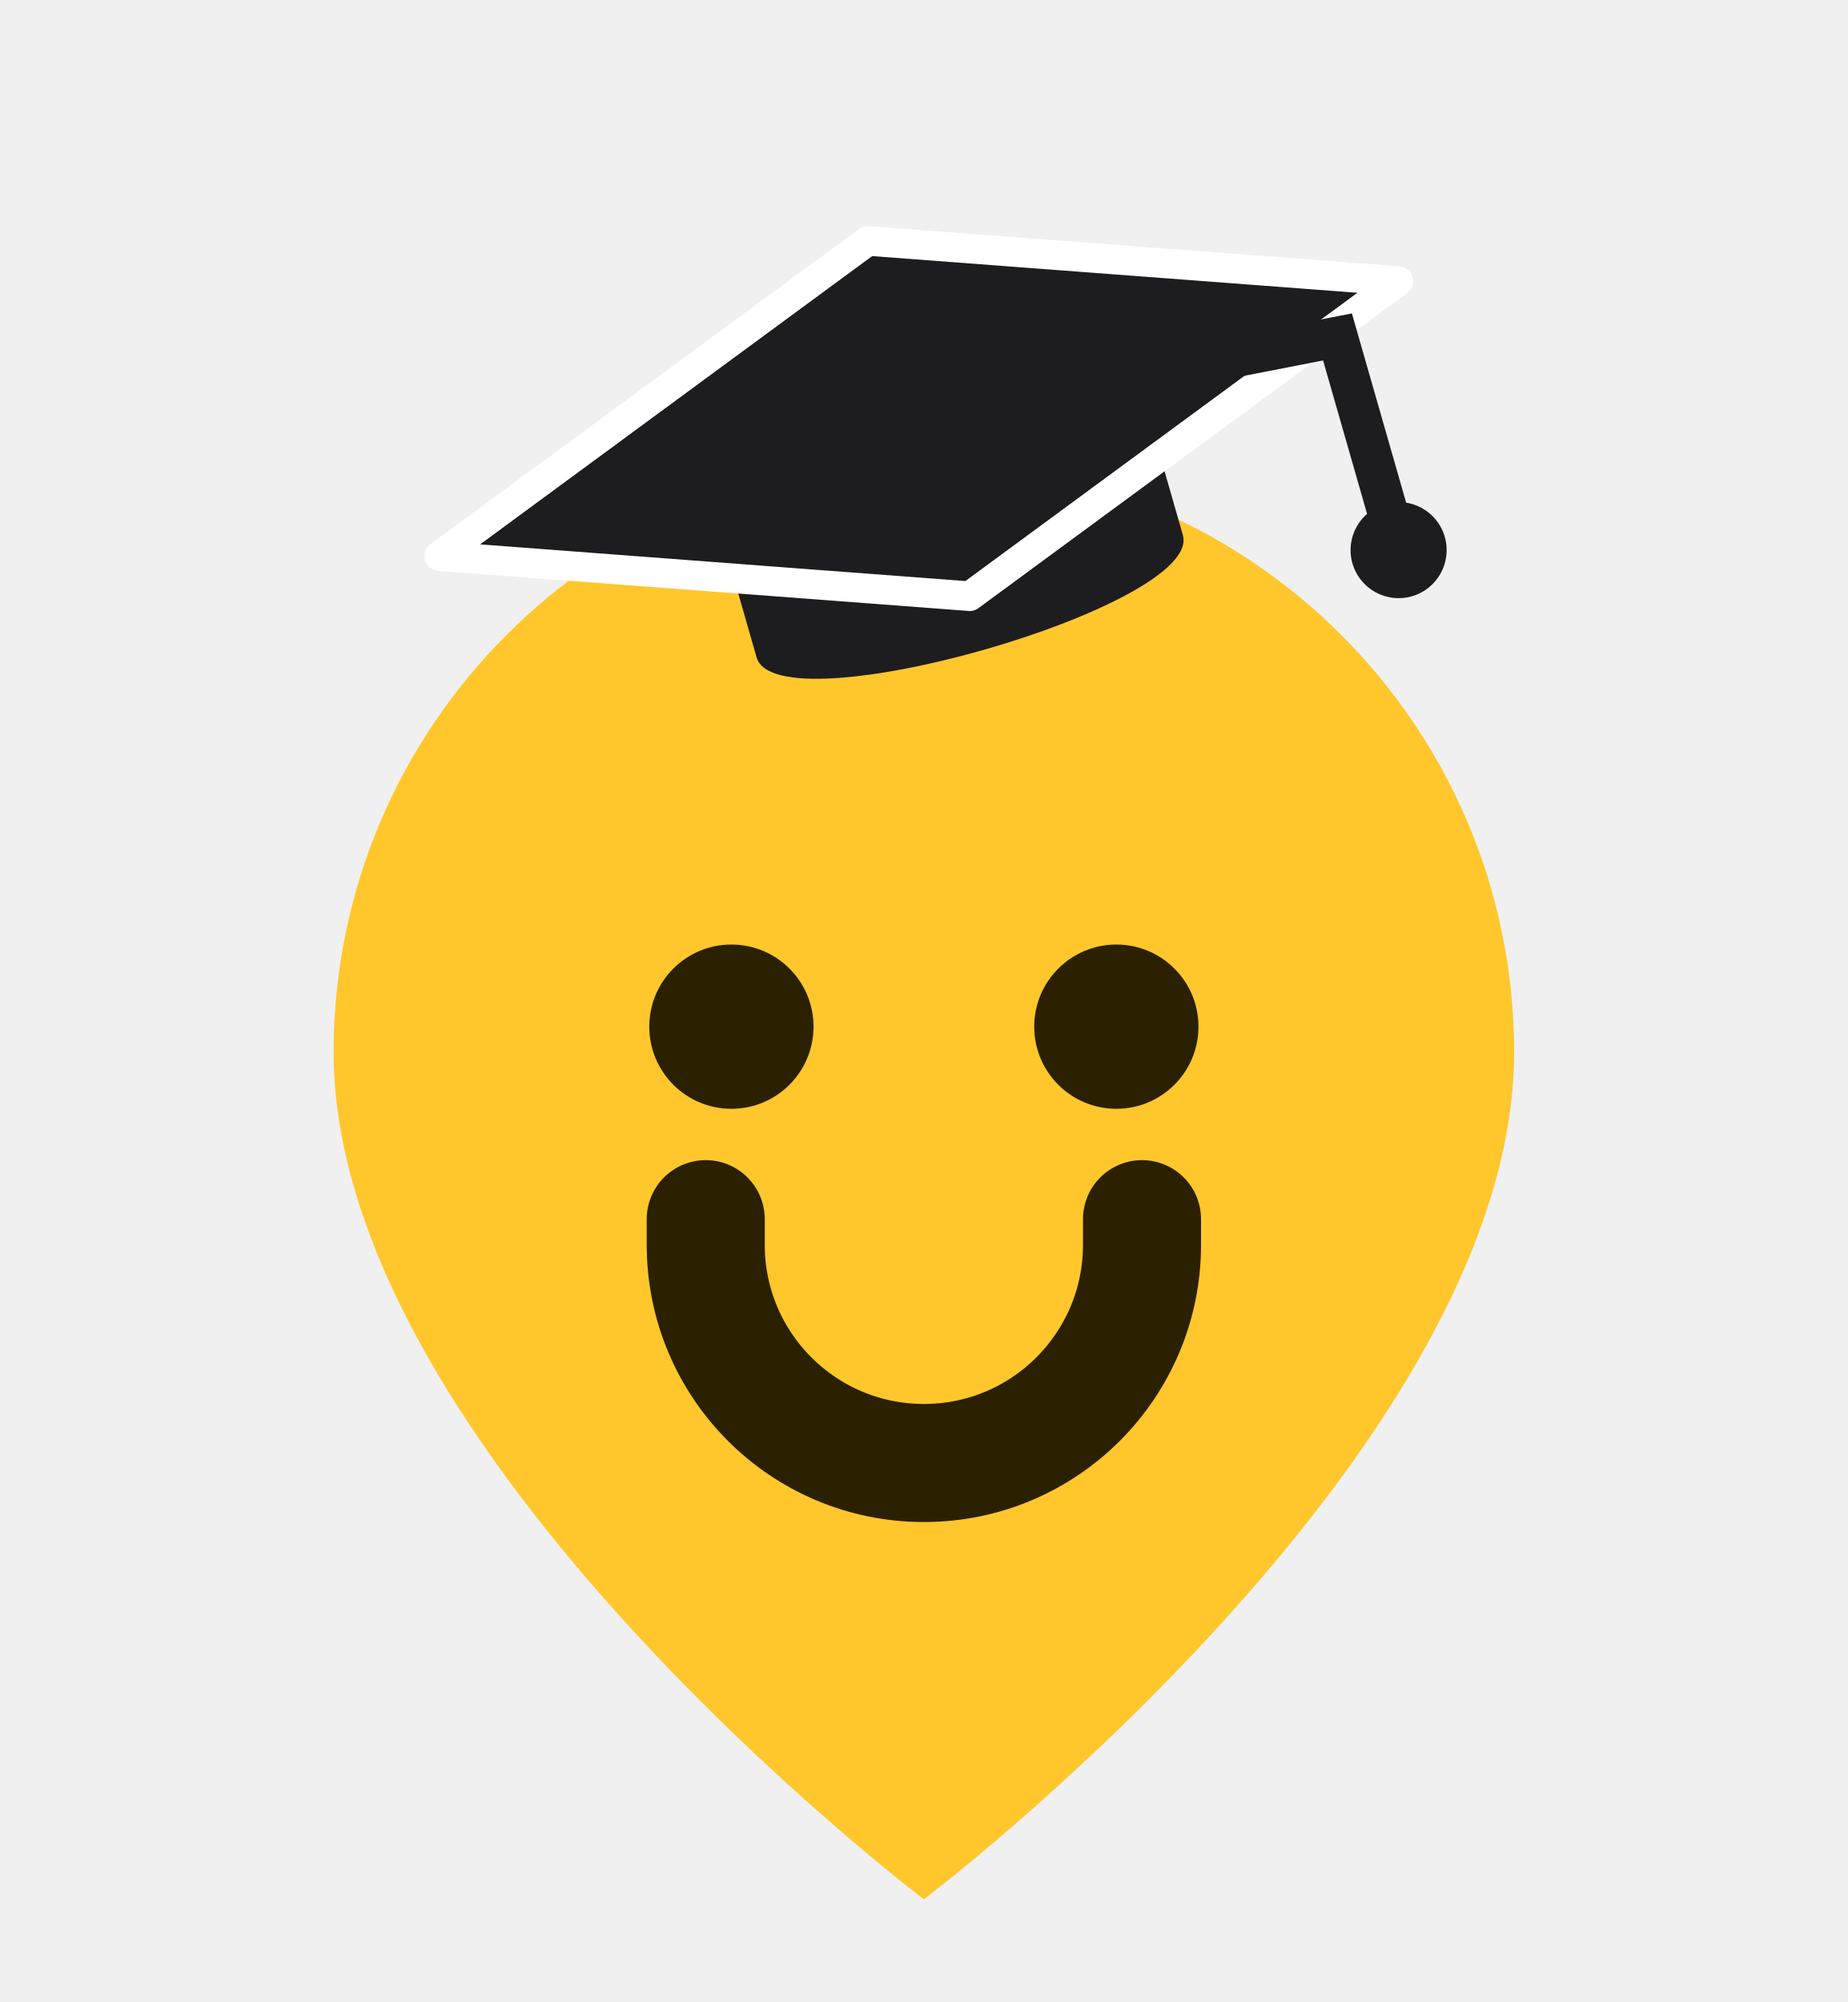
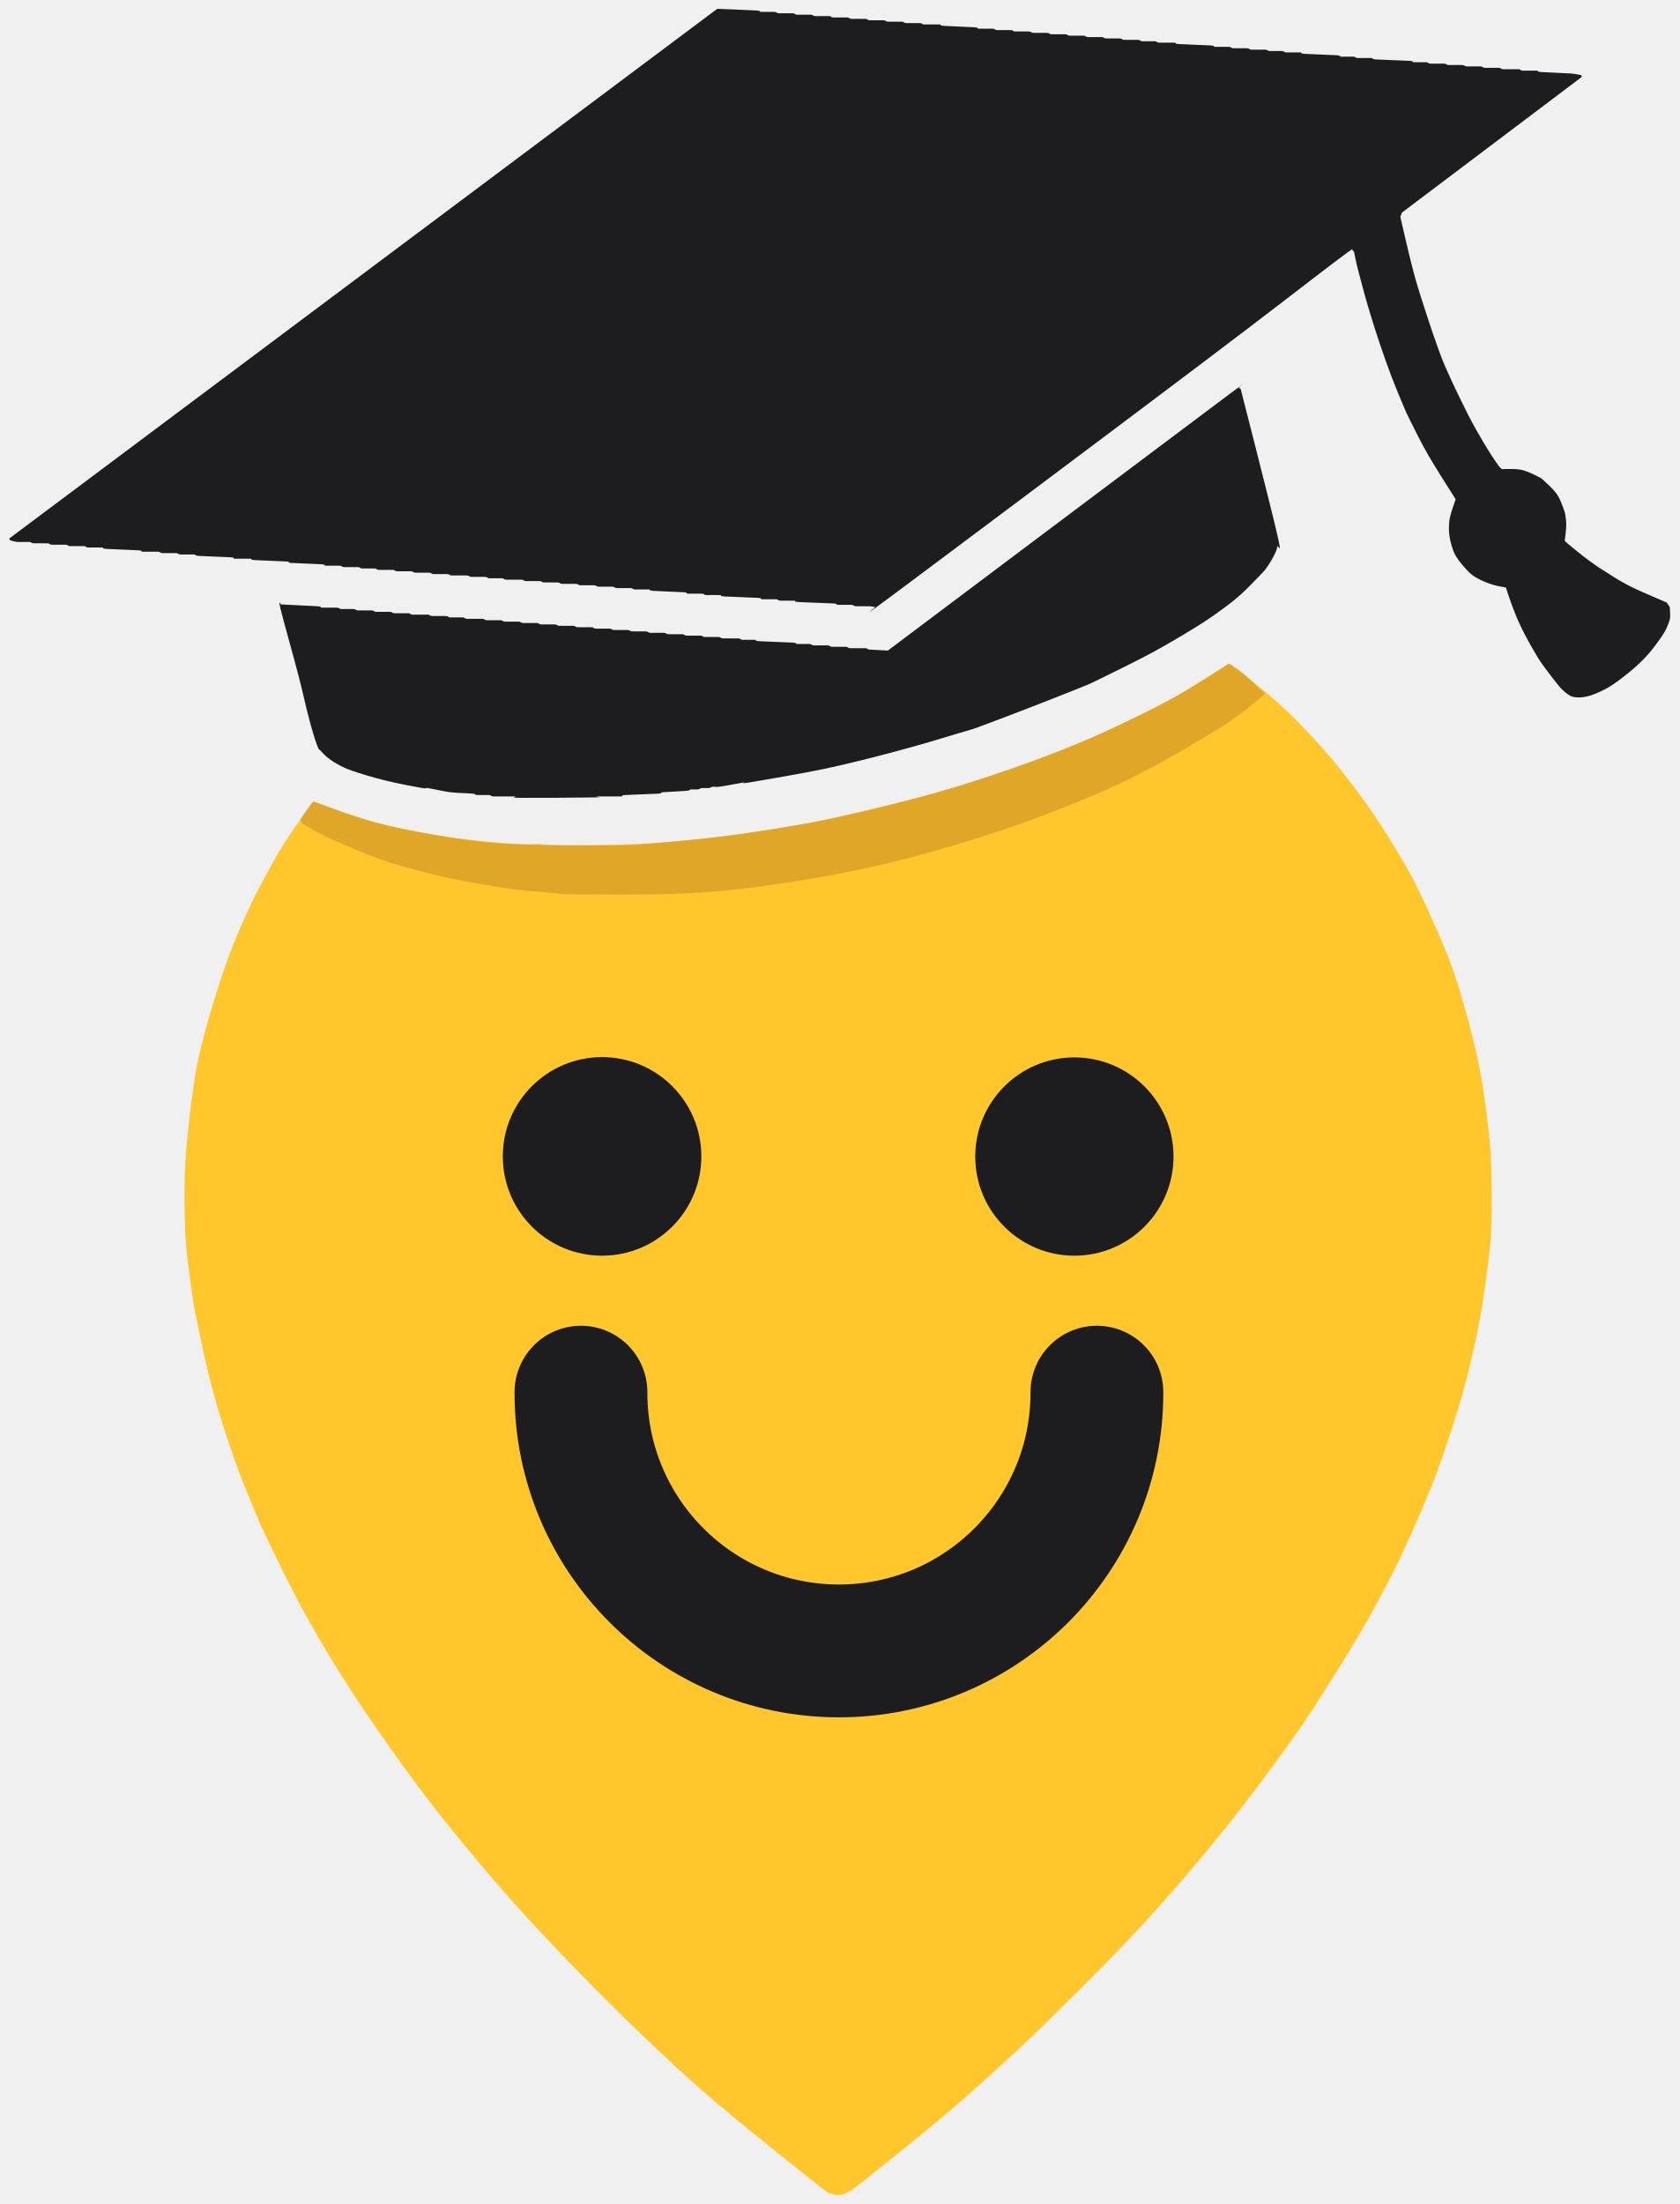
- <svg xmlns="http://www.w3.org/2000/svg" viewBox="-4 -14 72 78" role="img" aria-label="U-Pin">
-   <path fill="#FFC72C" d="M32 4C19.3 4 9 14.3 9 27c0 15.6 23 33 23 33s23-17.4 23-33C55 14.3 44.7 4 32 4z" />
-   <circle cx="24.5" cy="26" r="3.2" fill="#2B2100" />
-   <circle cx="39.5" cy="26" r="3.2" fill="#2B2100" />
-   <path fill="none" stroke="#2B2100" stroke-width="4.6" stroke-linecap="round" stroke-linejoin="round" d="M23.5 33.5v1a8 8 0 0 0 17 0v-1" />
-   <g transform="translate(32 3) scale(.72) rotate(-16) translate(-32 -10)">
-     <path fill="#1D1D1F" d="M20 11v8c0 4 24 4 24 0v-8z" />
-     <path fill="#1D1D1F" stroke="#fff" stroke-width="1.6" stroke-linejoin="round" d="M32 -1L59 9 32 19 5 9z" />
-     <path d="M32 9L55 11v10" fill="none" stroke="#1D1D1F" stroke-width="2.2" stroke-linecap="round" />
-     <circle cx="55" cy="23" r="2.6" fill="#1D1D1F" />
-   </g>
+ <svg xmlns="http://www.w3.org/2000/svg" viewBox="297 30 1201 1576" role="img" aria-label="U-Pin">
+   <path fill="#FFC72C" d="M899.0 1599.2C897.5 1599.6 896.3 1599.6 895.0 1599.5C893.7 1599.3 893.1 1599.3 891.0 1598.2C888.9 1597.2 894.5 1602.3 882.7 1593.0C870.8 1583.7 836.9 1556.6 820.0 1542.5C803.1 1528.4 795.5 1521.8 781.0 1508.5C766.5 1495.1 750.4 1479.9 733.0 1462.5C715.6 1445.1 693.6 1422.6 676.5 1404.0C659.4 1385.4 644.4 1367.8 630.5 1351.0C616.6 1334.2 606.3 1321.3 593.0 1303.3C579.7 1285.3 563.5 1262.4 550.8 1243.0C538.1 1223.6 526.9 1205.2 516.8 1187.0C506.6 1168.8 496.3 1147.3 489.8 1134.0C483.3 1120.7 482.1 1117.5 477.8 1107.0C473.4 1096.5 468.6 1085.0 463.8 1071.0C458.9 1057.0 453.1 1039.3 448.8 1023.0C444.4 1006.7 440.1 985.3 437.5 973.0C435.0 960.7 434.9 959.2 433.5 949.0C432.2 938.8 430.2 926.5 429.5 912.0C428.9 897.5 428.5 879.7 429.5 862.0C430.5 844.3 433.2 821.8 435.5 806.0C437.9 790.2 439.7 782.0 443.8 767.0C447.8 752.0 454.4 730.8 459.8 716.0C465.1 701.2 470.8 688.8 475.8 678.0C480.8 667.2 485.3 659.2 489.8 651.0C494.3 642.8 497.6 637.0 502.8 629.0C508.0 621.0 521.0 603.2 521.0 603.2C521.0 603.2 544.7 611.8 556.0 615.2C567.3 618.6 577.5 621.1 589.0 623.5C600.5 625.8 612.3 627.8 625.0 629.5C637.7 631.1 655.2 632.8 665.0 633.5C674.8 634.1 679.7 633.3 684.0 633.5C688.3 633.7 679.5 634.5 691.0 634.5C702.5 634.5 734.7 634.3 753.0 633.5C771.3 632.6 785.5 631.1 801.0 629.5C816.5 627.8 831.2 625.8 846.0 623.5C860.8 621.1 872.7 619.2 890.0 615.5C907.3 611.7 932.0 605.9 950.0 601.2C968.0 596.5 983.3 591.9 998.0 587.2C1012.7 582.6 1025.0 578.1 1038.0 573.2C1051.0 568.4 1065.0 562.9 1076.0 558.2C1087.0 553.6 1093.2 550.6 1104.0 545.3C1114.8 539.9 1129.2 533.0 1141.0 526.2C1152.8 519.5 1175.0 504.8 1175.0 504.8L1177.0 504.8C1177.0 504.8 1201.2 523.7 1211.0 532.5C1220.8 541.3 1228.6 549.6 1236.0 557.5C1243.4 565.4 1248.6 571.4 1255.5 580.0C1262.3 588.6 1270.1 598.7 1277.2 609.0C1284.4 619.3 1292.4 632.2 1298.2 642.0C1304.1 651.8 1306.9 657.0 1312.3 668.0C1317.6 679.0 1325.4 696.2 1330.2 708.0C1335.1 719.8 1337.6 727.0 1341.2 739.0C1344.9 751.0 1349.5 768.7 1352.2 780.0C1354.9 791.3 1355.9 797.5 1357.5 807.0C1359.0 816.5 1360.4 827.5 1361.5 837.0C1362.5 846.5 1363.2 851.8 1363.5 864.0C1363.8 876.2 1364.1 896.2 1363.5 910.0C1362.8 923.8 1361.1 934.8 1359.5 947.0C1357.8 959.2 1356.2 969.8 1353.5 983.0C1350.7 996.2 1347.4 1011.0 1343.2 1026.0C1339.0 1041.0 1332.7 1060.0 1328.2 1073.0C1323.7 1086.0 1320.7 1093.2 1316.2 1104.0C1311.7 1114.8 1306.2 1127.3 1301.2 1138.0C1296.2 1148.7 1291.9 1157.3 1286.2 1168.0C1280.6 1178.7 1275.1 1188.8 1267.2 1202.0C1259.4 1215.2 1247.1 1234.8 1239.2 1247.0C1231.4 1259.2 1228.4 1263.6 1220.0 1275.3C1211.6 1287.1 1198.9 1304.4 1189.0 1317.3C1179.1 1330.3 1170.1 1341.4 1160.5 1353.0C1150.9 1364.6 1142.2 1374.9 1131.5 1387.0C1120.7 1399.1 1110.7 1410.3 1096.0 1425.5C1081.3 1440.7 1057.8 1464.0 1043.5 1478.0C1029.2 1492.0 1022.4 1498.2 1010.0 1509.5C997.6 1520.7 984.8 1532.2 969.0 1545.5C953.2 1558.7 926.2 1580.4 915.3 1589.0C904.5 1597.6 906.7 1595.5 904.0 1597.2C901.3 1598.9 900.5 1598.9 899.0 1599.2Z" />
+   <path fill="#DFA628" d="M777.0 669.2C757.2 669.9 723.2 669.6 709.0 669.5C694.8 669.4 699.8 669.1 692.0 668.5C684.2 667.8 673.8 667.1 662.0 665.5C650.2 663.8 634.0 661.2 621.0 658.5C608.0 655.7 594.5 652.3 584.0 649.2C573.5 646.2 567.3 643.9 558.0 640.2C548.7 636.6 535.5 630.8 528.0 627.2C520.5 623.6 513.0 618.7 513.0 618.7L511.8 616.0C511.8 616.0 517.8 607.1 519.5 605.0C521.2 602.9 522.0 603.3 522.0 603.3C522.0 603.3 542.5 611.2 552.0 614.2C561.5 617.2 567.2 618.9 579.0 621.5C590.8 624.0 609.2 627.5 623.0 629.5C636.8 631.5 643.0 632.6 662.0 633.5C681.0 634.3 718.8 634.7 737.0 634.5C755.2 634.3 757.3 633.6 771.0 632.5C784.7 631.3 801.5 629.8 819.0 627.5C836.5 625.1 859.3 621.5 876.0 618.5C892.7 615.4 903.5 612.9 919.0 609.2C934.5 605.5 952.8 600.9 969.0 596.2C985.2 591.6 1001.3 586.2 1016.0 581.2C1030.7 576.2 1043.7 571.6 1057.0 566.2C1070.3 560.9 1082.8 555.4 1096.0 549.2C1109.2 543.1 1122.7 536.6 1136.0 529.2C1149.3 521.8 1176.0 504.8 1176.0 504.8C1176.0 504.8 1181.7 508.0 1186.0 511.5C1190.3 515.1 1201.8 526.0 1201.8 526.0C1201.8 526.0 1193.5 533.5 1187.3 538.0C1181.2 542.5 1176.6 546.2 1165.0 553.2C1153.4 560.3 1133.3 572.2 1118.0 580.2C1102.7 588.2 1090.2 594.1 1073.0 601.2C1055.8 608.4 1035.8 616.2 1015.0 623.2C994.2 630.2 968.3 637.9 948.0 643.2C927.7 648.6 913.0 651.7 893.0 655.5C873.0 659.2 847.3 663.2 828.0 665.5C808.7 667.7 796.8 668.6 777.0 669.2Z" />
+   <path fill="#1D1D1F" fill-rule="evenodd" d="M1431.0 528.2C1428.2 528.8 1425.2 528.8 1423.0 528.5C1420.8 528.1 1419.6 527.4 1417.7 526.0C1415.7 524.6 1414.3 523.3 1411.5 520.0C1408.8 516.7 1404.0 510.5 1401.0 506.3C1398.0 502.2 1396.5 499.7 1393.8 495.0C1391.0 490.3 1387.2 483.2 1384.7 478.0C1382.2 472.8 1380.6 468.7 1378.8 464.0C1377.0 459.3 1374.0 450.1 1374.0 450.1C1374.0 450.1 1368.2 449.2 1365.0 448.2C1361.8 447.3 1357.8 445.7 1355.0 444.2C1352.2 442.8 1350.5 441.8 1348.0 439.5C1345.5 437.1 1341.8 432.9 1339.8 430.0C1337.7 427.1 1336.8 425.0 1335.8 422.0C1334.7 419.0 1333.9 415.2 1333.5 412.0C1333.1 408.8 1333.3 405.5 1333.5 403.0C1333.8 400.5 1334.0 399.7 1334.8 397.0C1335.5 394.3 1338.1 387.0 1338.1 387.0C1338.1 387.0 1324.2 365.3 1318.8 356.0C1313.4 346.7 1308.9 337.3 1305.7 331.0C1302.6 324.7 1302.6 324.8 1299.8 318.0C1296.9 311.2 1292.4 300.2 1288.8 290.0C1285.1 279.8 1281.1 267.8 1277.8 257.0C1274.4 246.2 1270.8 232.8 1268.8 225.0C1266.7 217.2 1265.4 210.0 1265.4 210.0L1264.0 208.6C1264.0 208.6 1268.6 204.4 1250.7 218.0C1232.7 231.6 1207.4 251.5 1156.3 290.0C1105.3 328.5 983.2 420.0 944.3 449.0C905.5 478.0 923.0 464.2 923.0 464.2C923.0 464.2 921.3 463.7 919.0 463.5C916.7 463.4 911.2 463.6 909.0 463.5C906.8 463.3 908.2 462.7 906.0 462.5C903.8 462.4 898.2 462.6 896.0 462.5C893.8 462.3 897.7 461.9 893.0 461.5C888.3 461.2 872.7 460.8 868.0 460.5C863.3 460.1 867.2 459.7 865.0 459.5C862.8 459.4 857.2 459.6 855.0 459.5C852.8 459.3 854.2 458.7 852.0 458.5C849.8 458.4 844.2 458.6 842.0 458.5C839.8 458.3 843.5 457.9 839.0 457.5C834.5 457.2 819.5 456.8 815.0 456.5C810.5 456.1 814.2 455.7 812.0 455.5C809.8 455.4 804.2 455.6 802.0 455.5C799.8 455.3 801.2 454.7 799.0 454.5C796.8 454.4 791.2 454.6 789.0 454.5C786.8 454.3 790.2 453.9 786.0 453.5C781.8 453.2 768.2 452.8 764.0 452.5C759.8 452.1 763.2 451.7 761.0 451.5C758.8 451.4 753.2 451.6 751.0 451.5C748.8 451.3 750.2 450.7 748.0 450.5C745.8 450.4 740.2 450.6 738.0 450.5C735.8 450.3 737.2 449.7 735.0 449.5C732.8 449.4 727.2 449.6 725.0 449.5C722.8 449.3 724.2 448.7 722.0 448.5C719.8 448.4 714.2 448.6 712.0 448.5C709.8 448.3 711.2 447.7 709.0 447.5C706.8 447.4 701.2 447.6 699.0 447.5C696.8 447.3 698.2 446.7 696.0 446.5C693.8 446.4 688.2 446.6 686.0 446.5C683.8 446.3 685.2 445.7 683.0 445.5C680.8 445.4 675.2 445.6 673.0 445.5C670.8 445.3 672.3 444.7 670.0 444.5C667.7 444.4 661.3 444.6 659.0 444.5C656.7 444.3 658.0 443.7 656.0 443.5C654.0 443.4 649.0 443.6 647.0 443.5C645.0 443.3 646.2 442.7 644.0 442.5C641.8 442.4 636.2 442.6 634.0 442.5C631.8 442.3 633.3 441.7 631.0 441.5C628.7 441.4 622.3 441.6 620.0 441.5C617.7 441.3 619.2 440.7 617.0 440.5C614.8 440.4 609.2 440.6 607.0 440.5C604.8 440.3 606.2 439.7 604.0 439.5C601.8 439.4 596.2 439.6 594.0 439.5C591.8 439.3 593.2 438.7 591.0 438.5C588.8 438.4 583.2 438.6 581.0 438.5C578.8 438.3 580.2 437.7 578.0 437.5C575.8 437.4 570.2 437.6 568.0 437.5C565.8 437.3 567.0 436.7 565.0 436.5C563.0 436.4 558.0 436.6 556.0 436.5C554.0 436.3 555.2 435.7 553.0 435.5C550.8 435.4 545.2 435.6 543.0 435.5C540.8 435.3 542.2 434.7 540.0 434.5C537.8 434.4 532.2 434.6 530.0 434.5C527.8 434.3 531.2 433.9 527.0 433.5C522.8 433.2 509.2 432.8 505.0 432.5C500.8 432.1 506.3 431.9 502.0 431.5C497.7 431.2 483.3 430.8 479.0 430.5C474.7 430.1 478.3 429.7 476.0 429.5C473.7 429.4 467.3 429.6 465.0 429.5C462.7 429.3 466.3 428.9 462.0 428.5C457.7 428.2 443.3 427.8 439.0 427.5C434.7 427.1 438.2 426.7 436.0 426.5C433.8 426.4 428.2 426.6 426.0 426.5C423.8 426.3 425.2 425.7 423.0 425.5C420.8 425.4 415.2 425.6 413.0 425.5C410.8 425.3 412.3 424.7 410.0 424.5C407.7 424.4 401.3 424.6 399.0 424.5C396.7 424.3 400.3 423.9 396.0 423.5C391.7 423.2 377.3 422.8 373.0 422.5C368.7 422.1 372.2 421.7 370.0 421.5C367.8 421.4 362.2 421.6 360.0 421.5C357.8 421.3 359.2 420.7 357.0 420.5C354.8 420.4 349.2 420.6 347.0 420.5C344.8 420.3 346.2 419.7 344.0 419.5C341.8 419.4 336.2 419.6 334.0 419.5C331.8 419.3 333.2 418.7 331.0 418.5C328.8 418.4 323.2 418.6 321.0 418.5C318.8 418.3 320.0 417.7 318.0 417.5C316.0 417.4 311.3 417.7 309.0 417.5C306.7 417.2 304.0 416.2 304.0 416.2L303.7 415.0L810.0 36.3C810.0 36.3 832.8 37.2 838.0 37.5C843.2 37.9 838.8 38.3 841.0 38.5C843.2 38.6 848.8 38.4 851.0 38.5C853.2 38.7 851.8 39.3 854.0 39.5C856.2 39.6 861.8 39.4 864.0 39.5C866.2 39.7 864.8 40.3 867.0 40.5C869.2 40.6 874.8 40.4 877.0 40.5C879.2 40.7 877.8 41.3 880.0 41.5C882.2 41.6 887.8 41.4 890.0 41.5C892.2 41.7 890.8 42.3 893.0 42.5C895.2 42.6 900.8 42.4 903.0 42.5C905.2 42.7 903.8 43.3 906.0 43.5C908.2 43.6 913.8 43.4 916.0 43.5C918.2 43.7 916.8 44.3 919.0 44.5C921.2 44.6 926.8 44.4 929.0 44.5C931.2 44.7 929.8 45.3 932.0 45.5C934.2 45.6 939.8 45.4 942.0 45.5C944.2 45.7 942.8 46.3 945.0 46.5C947.2 46.6 952.8 46.4 955.0 46.5C957.2 46.7 955.7 47.3 958.0 47.5C960.3 47.6 966.7 47.4 969.0 47.5C971.3 47.7 967.8 48.1 972.0 48.5C976.2 48.8 989.8 49.2 994.0 49.5C998.2 49.9 994.8 50.3 997.0 50.5C999.2 50.6 1004.8 50.4 1007.0 50.5C1009.2 50.7 1007.8 51.3 1010.0 51.5C1012.2 51.6 1017.8 51.4 1020.0 51.5C1022.2 51.7 1020.8 52.3 1023.0 52.5C1025.2 52.6 1030.8 52.4 1033.0 52.5C1035.2 52.7 1033.8 53.3 1036.0 53.5C1038.2 53.6 1043.8 53.4 1046.0 53.5C1048.2 53.7 1046.8 54.3 1049.0 54.5C1051.2 54.6 1056.8 54.4 1059.0 54.5C1061.2 54.7 1059.8 55.3 1062.0 55.5C1064.2 55.6 1069.8 55.4 1072.0 55.5C1074.2 55.7 1072.8 56.3 1075.0 56.5C1077.2 56.6 1082.8 56.4 1085.0 56.5C1087.2 56.7 1085.8 57.3 1088.0 57.5C1090.2 57.6 1095.8 57.4 1098.0 57.5C1100.2 57.7 1098.8 58.3 1101.0 58.5C1103.2 58.6 1108.8 58.4 1111.0 58.5C1113.2 58.7 1112.0 59.3 1114.0 59.5C1116.0 59.6 1121.0 59.4 1123.0 59.5C1125.0 59.7 1123.7 60.3 1126.0 60.5C1128.3 60.6 1134.7 60.4 1137.0 60.5C1139.3 60.7 1135.7 61.1 1140.0 61.5C1144.3 61.8 1158.7 62.2 1163.0 62.5C1167.3 62.9 1163.8 63.3 1166.0 63.5C1168.2 63.6 1173.8 63.4 1176.0 63.5C1178.2 63.7 1176.8 64.3 1179.0 64.5C1181.2 64.6 1186.8 64.4 1189.0 64.5C1191.2 64.7 1189.8 65.3 1192.0 65.5C1194.2 65.6 1199.8 65.4 1202.0 65.5C1204.2 65.7 1203.0 66.3 1205.0 66.5C1207.0 66.6 1212.0 66.4 1214.0 66.5C1216.0 66.7 1214.8 67.3 1217.0 67.5C1219.2 67.6 1224.8 67.4 1227.0 67.5C1229.2 67.7 1225.7 68.1 1230.0 68.5C1234.3 68.8 1248.7 69.2 1253.0 69.5C1257.3 69.9 1254.0 70.3 1256.0 70.5C1258.0 70.6 1263.0 70.4 1265.0 70.5C1267.0 70.7 1265.8 71.3 1268.0 71.5C1270.2 71.6 1275.8 71.4 1278.0 71.5C1280.2 71.7 1276.5 72.1 1281.0 72.5C1285.5 72.8 1300.5 73.2 1305.0 73.5C1309.5 73.9 1306.0 74.3 1308.0 74.5C1310.0 74.6 1315.0 74.4 1317.0 74.5C1319.0 74.7 1317.8 75.3 1320.0 75.5C1322.2 75.6 1327.8 75.4 1330.0 75.5C1332.2 75.7 1330.8 76.3 1333.0 76.5C1335.2 76.6 1340.8 76.4 1343.0 76.5C1345.2 76.7 1343.8 77.3 1346.0 77.5C1348.2 77.6 1353.8 77.4 1356.0 77.5C1358.2 77.7 1356.8 78.3 1359.0 78.5C1361.2 78.6 1366.8 78.4 1369.0 78.5C1371.2 78.7 1369.7 79.3 1372.0 79.5C1374.3 79.6 1380.7 79.4 1383.0 79.5C1385.3 79.7 1383.8 80.3 1386.0 80.5C1388.2 80.6 1393.8 80.4 1396.0 80.5C1398.2 80.7 1395.0 81.1 1399.0 81.5C1403.0 81.8 1415.2 82.2 1420.0 82.5C1424.8 82.9 1428.0 83.8 1428.0 83.8L1428.3 85.0L1299.7 182.0L1298.5 185.0C1298.5 185.0 1304.4 210.7 1306.8 220.0C1309.2 229.3 1309.8 231.5 1312.8 241.0C1315.8 250.5 1321.4 267.7 1324.8 277.0C1328.1 286.3 1329.1 288.8 1332.8 297.0C1336.4 305.2 1342.6 317.8 1346.7 326.0C1350.9 334.2 1354.1 339.8 1357.8 346.0C1361.4 352.2 1366.4 359.8 1368.8 363.0C1371.1 366.2 1372.0 365.4 1372.0 365.4C1372.0 365.4 1379.3 365.3 1382.0 365.5C1384.7 365.8 1385.5 365.9 1388.0 366.8C1390.5 367.6 1394.8 369.6 1397.0 370.8C1399.2 371.9 1398.8 371.5 1401.0 373.5C1403.2 375.5 1407.8 379.7 1410.0 382.7C1412.2 385.6 1413.2 388.4 1414.2 391.0C1415.3 393.6 1416.0 395.5 1416.5 398.0C1416.9 400.5 1417.2 403.0 1417.2 406.0C1417.1 409.0 1416.2 416.0 1416.2 416.0C1416.2 416.0 1415.1 416.0 1418.0 418.5C1420.9 421.0 1428.5 427.2 1433.7 431.0C1438.8 434.8 1443.8 438.0 1449.0 441.2C1454.2 444.5 1458.3 447.0 1465.0 450.3C1471.7 453.5 1489.0 460.8 1489.0 460.8L1491.2 464.0C1491.2 464.0 1491.6 469.0 1491.5 471.0C1491.3 473.0 1491.1 473.8 1490.2 476.0C1489.4 478.2 1488.5 480.5 1486.2 484.0C1483.9 487.5 1479.8 493.1 1476.5 497.0C1473.1 500.9 1470.2 503.8 1466.0 507.5C1461.8 511.2 1455.3 516.3 1451.0 519.2C1446.7 522.2 1443.3 523.7 1440.0 525.2C1436.7 526.7 1433.8 527.7 1431.0 528.2ZM722.0 600.2C712.8 600.4 678.5 600.6 669.0 600.5C659.5 600.4 668.2 599.7 665.0 599.5C661.8 599.4 653.0 599.6 650.0 599.5C647.0 599.3 649.0 598.7 647.0 598.5C645.0 598.4 640.0 598.6 638.0 598.5C636.0 598.3 638.2 597.9 635.0 597.5C631.8 597.2 624.3 597.1 619.0 596.5C613.7 595.8 606.3 594.0 603.0 593.5C599.7 593.0 604.0 594.3 599.0 593.5C594.0 592.6 581.3 590.3 573.0 588.2C564.7 586.2 554.8 583.2 549.0 581.2C543.2 579.2 541.0 577.9 538.0 576.2C535.0 574.6 532.9 573.0 531.0 571.5C529.1 569.9 527.7 568.4 526.5 567.0C525.3 565.6 525.3 567.0 523.8 563.0C522.3 559.0 520.0 551.5 517.8 543.0C515.5 534.5 513.6 524.8 510.2 512.0C506.9 499.2 499.8 474.3 497.8 466.0C495.7 457.7 498.0 462.2 498.0 462.2C498.0 462.2 519.2 463.2 524.0 463.5C528.8 463.9 524.7 464.3 527.0 464.5C529.3 464.6 535.7 464.4 538.0 464.5C540.3 464.7 539.0 465.3 541.0 465.5C543.0 465.6 548.0 465.4 550.0 465.5C552.0 465.7 550.8 466.3 553.0 466.5C555.2 466.6 560.8 466.4 563.0 466.5C565.2 466.7 563.8 467.3 566.0 467.5C568.2 467.6 573.8 467.4 576.0 467.5C578.2 467.7 576.8 468.3 579.0 468.5C581.2 468.6 586.8 468.4 589.0 468.5C591.2 468.7 589.7 469.3 592.0 469.5C594.3 469.6 600.7 469.4 603.0 469.5C605.3 469.7 603.8 470.3 606.0 470.5C608.2 470.6 613.8 470.4 616.0 470.5C618.2 470.7 617.0 471.3 619.0 471.5C621.0 471.6 626.0 471.4 628.0 471.5C630.0 471.7 628.7 472.3 631.0 472.5C633.3 472.6 639.7 472.4 642.0 472.5C644.3 472.7 642.8 473.3 645.0 473.5C647.2 473.6 652.8 473.4 655.0 473.5C657.2 473.7 655.8 474.3 658.0 474.5C660.2 474.6 665.8 474.4 668.0 474.5C670.2 474.7 668.8 475.3 671.0 475.5C673.2 475.6 678.8 475.4 681.0 475.5C683.2 475.7 681.8 476.3 684.0 476.5C686.2 476.6 691.8 476.4 694.0 476.5C696.2 476.7 694.8 477.3 697.0 477.5C699.2 477.6 704.8 477.4 707.0 477.5C709.2 477.7 707.8 478.3 710.0 478.5C712.2 478.6 717.8 478.4 720.0 478.5C722.2 478.7 720.8 479.3 723.0 479.5C725.2 479.6 730.8 479.4 733.0 479.5C735.2 479.7 733.8 480.3 736.0 480.5C738.2 480.6 743.8 480.4 746.0 480.5C748.2 480.7 746.8 481.3 749.0 481.5C751.2 481.6 756.8 481.4 759.0 481.5C761.2 481.7 759.8 482.3 762.0 482.5C764.2 482.6 769.8 482.4 772.0 482.5C774.2 482.7 772.8 483.3 775.0 483.5C777.2 483.6 782.8 483.4 785.0 483.5C787.2 483.7 785.8 484.3 788.0 484.5C790.2 484.6 795.8 484.4 798.0 484.5C800.2 484.7 798.8 485.3 801.0 485.5C803.2 485.6 808.8 485.4 811.0 485.5C813.2 485.7 811.7 486.3 814.0 486.5C816.3 486.6 822.7 486.4 825.0 486.5C827.3 486.7 826.0 487.3 828.0 487.5C830.0 487.6 835.0 487.4 837.0 487.5C839.0 487.7 835.5 488.1 840.0 488.5C844.5 488.8 859.5 489.2 864.0 489.5C868.5 489.9 865.0 490.3 867.0 490.5C869.0 490.6 874.0 490.4 876.0 490.5C878.0 490.7 876.8 491.3 879.0 491.5C881.2 491.6 886.8 491.4 889.0 491.5C891.2 491.7 889.8 492.3 892.0 492.5C894.2 492.6 899.8 492.4 902.0 492.5C904.2 492.7 902.7 493.3 905.0 493.5C907.3 493.6 913.7 493.4 916.0 493.5C918.3 493.7 916.3 494.2 919.0 494.5C921.7 494.7 932.0 495.2 932.0 495.2C932.0 495.2 1121.0 353.2 1162.7 322.0C1204.3 290.8 1178.6 310.2 1182.0 307.8C1185.4 305.3 1183.0 307.4 1183.0 307.4L1184.3 308.0C1184.3 308.0 1205.9 392.2 1210.2 411.0C1214.6 429.8 1210.8 418.3 1210.5 421.0C1210.1 423.7 1209.3 424.8 1208.3 427.0C1207.2 429.2 1205.5 432.2 1204.0 434.3C1202.5 436.5 1202.7 436.6 1199.5 440.0C1196.2 443.4 1189.5 450.5 1184.5 455.0C1179.5 459.5 1174.9 463.0 1169.3 467.0C1163.8 471.0 1159.2 474.2 1151.0 479.2C1142.8 484.3 1131.2 491.2 1120.0 497.2C1108.8 503.2 1093.0 510.9 1084.0 515.3C1075.0 519.6 1079.3 517.9 1066.0 523.2C1052.7 528.6 1017.8 542.1 1004.0 547.2C990.2 552.4 994.0 550.9 983.0 554.2C972.0 557.6 953.8 563.0 938.0 567.2C922.2 571.4 905.5 575.7 888.0 579.5C870.5 583.2 842.8 587.8 833.0 589.5C823.2 591.1 832.5 589.0 829.0 589.5C825.5 590.0 815.7 592.0 812.0 592.5C808.3 593.0 808.3 592.4 807.0 592.5C805.7 592.7 805.3 593.3 804.0 593.5C802.7 593.6 800.3 593.4 799.0 593.5C797.7 593.7 797.3 594.3 796.0 594.5C794.7 594.6 792.3 594.4 791.0 594.5C789.7 594.7 791.3 595.1 788.0 595.5C784.7 595.8 774.3 596.2 771.0 596.5C767.7 596.9 772.5 597.1 768.0 597.5C763.5 597.8 748.5 598.2 744.0 598.5C739.5 598.9 744.3 599.3 741.0 599.5C737.7 599.6 727.2 599.4 724.0 599.5C720.8 599.7 731.2 600.1 722.0 600.2Z" />
+   <circle cx="727.6" cy="856.9" r="71.0" fill="#1D1D1F" />
+   <circle cx="1065.4" cy="857.0" r="70.9" fill="#1D1D1F" />
+   <path fill="none" stroke="#1D1D1F" stroke-width="95.0" stroke-linecap="round" d="M712.5 1025.5V1026.0A184.5 184.5 0 0 0 1081.5 1026.0V1025.5" />
</svg>
